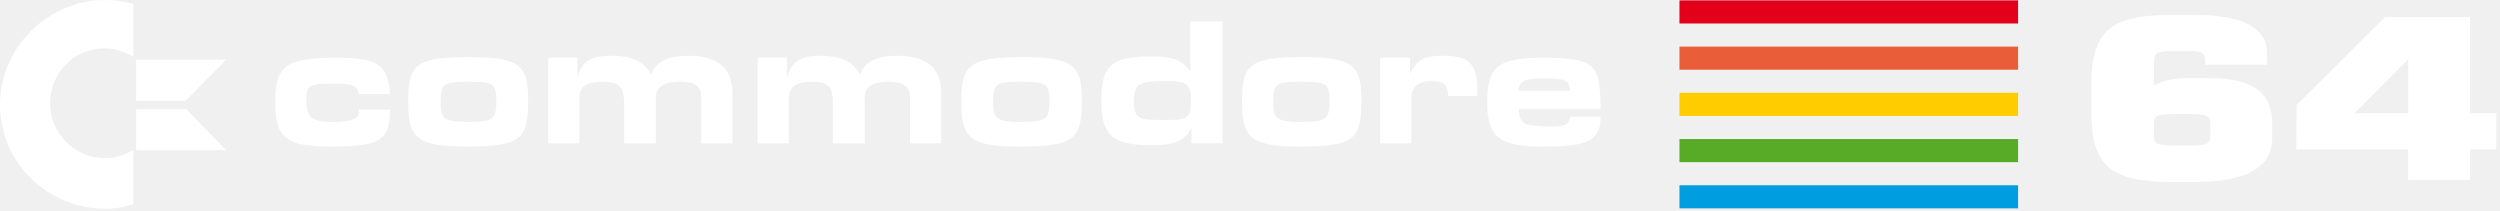
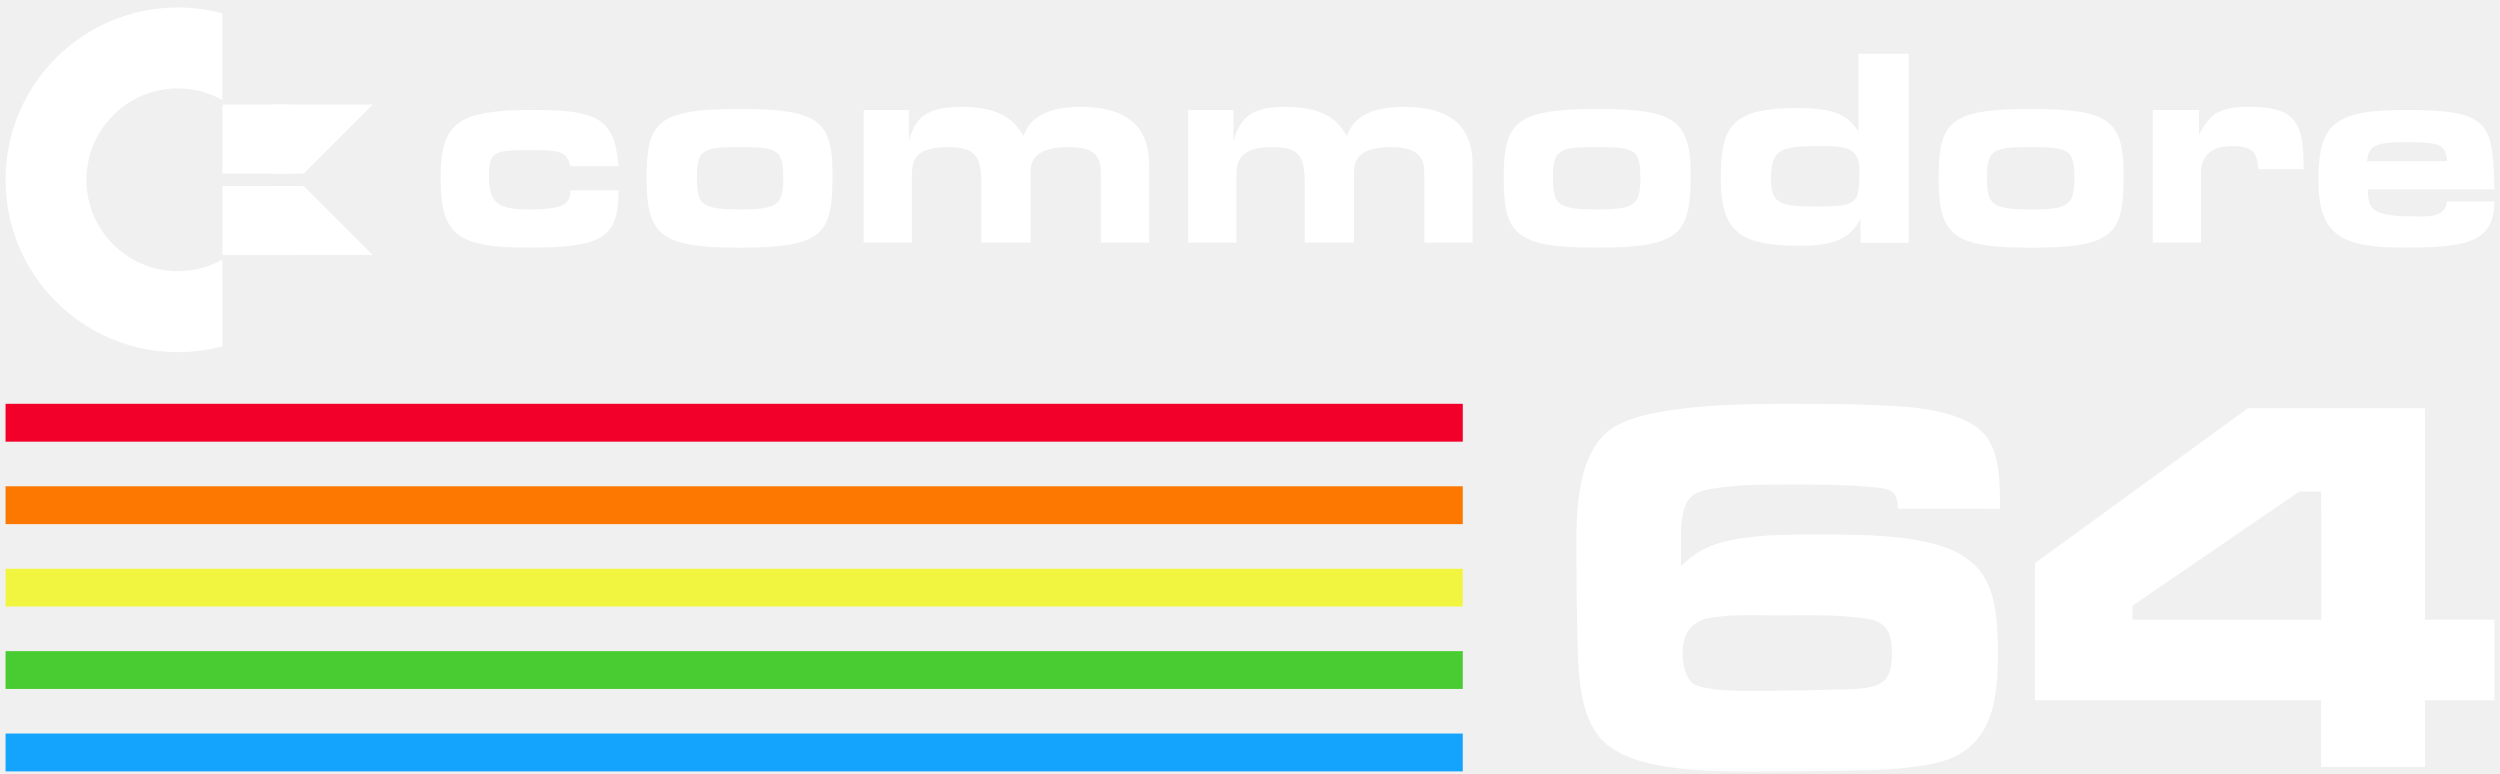
- <svg xmlns="http://www.w3.org/2000/svg" width="332" height="28" viewBox="0 0 332 28" fill="none">
-   <path d="M223.033 0.051H268.002V3.12H223.033V0.051Z" fill="#E2001A" />
-   <path d="M223.033 6.189H268.002V9.258H223.033V6.189Z" fill="#E95E38" />
-   <path d="M223.033 12.326H268.002V15.396H223.033V12.326Z" fill="#FFCC00" />
-   <path d="M223.033 18.464H268.002V21.532H223.033V18.464Z" fill="#57AB27" />
-   <path d="M223.033 24.603H268.002V27.671H223.033V24.603Z" fill="#009EE0" />
-   <path d="M301.75 18.326C301.75 22.215 298.332 24.159 291.492 24.159H287.992C284.138 24.159 281.467 23.493 279.974 22.166C278.48 20.836 277.736 18.534 277.736 15.26V10.856C277.736 7.602 278.48 5.311 279.974 3.981C281.466 2.651 284.138 1.987 287.992 1.987H291.492C294.668 1.987 297.056 2.413 298.656 3.267C300.258 4.121 301.058 5.37 301.058 7.017V8.595H292.835V8.03C292.835 7.514 292.687 7.176 292.388 7.017C292.089 6.859 291.492 6.778 290.597 6.778H288.642C287.531 6.778 286.818 6.868 286.507 7.047C286.193 7.225 286.038 7.651 286.038 8.326V11.36C287.229 10.706 288.71 10.38 290.476 10.38H293.365C296.269 10.38 298.392 10.871 299.736 11.852C301.078 12.834 301.75 14.348 301.75 16.391V18.326V18.326ZM187.252 7.668H183.291V19.032H187.424V13.092C187.424 11.543 188.372 10.767 190.095 10.767C191.816 10.767 192.248 11.284 192.333 12.746H196.209C196.209 8.872 195.692 7.408 191.559 7.408C189.061 7.408 188.2 7.925 187.253 9.819L187.252 7.668ZM24.733 14.495H18.082V19.95H30.037L24.733 14.495ZM30.036 7.921H18.081V13.375H24.657L30.036 7.921ZM206.281 16.795C202.322 16.795 201.718 16.45 201.718 14.469H212.57C212.398 8.961 212.398 7.668 205.078 7.668C198.876 7.668 197.498 8.787 197.498 13.695C197.498 18.259 199.308 19.378 204.303 19.465C209.901 19.465 212.571 19.206 212.571 15.504H208.522C208.349 16.364 208.006 16.795 206.281 16.795ZM201.633 12.06C201.805 10.854 202.149 10.423 204.904 10.423C207.92 10.423 208.349 10.596 208.521 12.06H201.633ZM47.66 12.49H51.793C51.449 8.614 50.329 7.668 44.561 7.668C38.016 7.668 36.552 8.699 36.552 13.523C36.552 18.345 37.93 19.464 44.044 19.464C50.502 19.464 51.794 18.603 51.794 14.555H47.661C47.661 15.675 47.231 16.193 44.044 16.193C41.288 16.193 40.686 15.505 40.686 13.265C40.686 11.112 41.288 11.112 44.562 11.112C46.971 11.112 47.401 11.371 47.66 12.49ZM143.677 13.177C143.677 8.528 142.3 7.582 135.668 7.582C128.521 7.582 127.661 8.787 127.661 13.608C127.661 18.431 128.865 19.464 135.668 19.464C142.903 19.465 143.677 18.26 143.677 13.177ZM131.88 13.438C131.88 11.112 132.397 10.855 135.411 10.855C138.769 10.855 139.371 10.94 139.371 13.438C139.371 15.763 138.94 16.194 135.754 16.194C132.31 16.194 131.88 15.848 131.88 13.438ZM180.791 13.177C180.791 8.528 179.499 7.582 172.871 7.582C165.809 7.582 164.948 8.699 164.948 13.523C164.948 18.431 166.153 19.464 172.871 19.464C180.102 19.465 180.791 18.26 180.791 13.177ZM169.081 13.438C169.081 11.112 169.597 10.855 172.611 10.855C175.97 10.855 176.572 10.94 176.572 13.438C176.572 15.763 176.142 16.194 172.956 16.194C169.513 16.194 169.081 15.848 169.081 13.438ZM70.136 13.177C70.136 8.528 68.844 7.582 62.214 7.582C55.067 7.582 54.205 8.699 54.205 13.523C54.205 18.431 55.412 19.464 62.214 19.464C69.448 19.465 70.136 18.26 70.136 13.177ZM58.509 13.438C58.509 11.112 59.026 10.855 61.955 10.855C65.313 10.855 65.916 10.94 65.916 13.438C65.916 15.763 65.484 16.194 62.299 16.194C58.939 16.194 58.509 15.848 58.509 13.438ZM158.058 2.844V9.475C157.111 8.183 156.25 7.496 152.806 7.496C147.295 7.496 146.261 8.96 146.261 13.437C146.261 18.002 147.726 19.291 153.064 19.291C156.423 19.291 157.456 18.431 158.231 16.967V19.03H162.365V2.842L158.058 2.844ZM155.044 10.768C157.368 10.768 158.145 11.112 158.145 12.919C158.145 15.676 157.971 15.937 154.701 15.937C151.428 15.937 150.567 15.848 150.567 13.524C150.567 10.854 151.6 10.768 155.044 10.768ZM17.708 7.547V0.524C16.289 0.15 15.316 0 13.898 0C6.5 0 0 6.203 0 13.898C0 21.819 6.574 27.722 13.972 27.722C15.317 27.722 16.064 27.572 17.708 27.122V19.95C16.063 20.77 15.243 20.995 13.898 20.995C9.788 20.995 6.648 17.559 6.648 13.748C6.648 9.789 9.712 6.425 13.822 6.425C15.243 6.425 16.438 6.8 17.708 7.547ZM76.68 7.668H72.806V19.032H76.939V13.177C76.939 11.456 77.8 10.854 80.126 10.854C82.279 10.854 82.882 11.628 82.882 13.781V19.032H87.101V13.006C87.101 11.37 88.392 10.854 90.372 10.854C92.267 10.854 93.128 11.371 93.128 13.006V19.032H97.261V12.316C97.261 8.96 95.194 7.408 91.406 7.408C88.133 7.408 86.927 8.614 86.496 9.905C85.635 8.441 84.43 7.408 81.157 7.408C78.057 7.408 77.196 8.441 76.679 10.336L76.68 7.668ZM104.495 7.668H100.62V19.032H104.753V13.177C104.753 11.456 105.786 10.854 107.852 10.854C110.006 10.854 110.608 11.543 110.608 13.781V19.032H114.829V13.006C114.829 11.37 116.035 10.854 118.016 10.854C119.91 10.854 120.856 11.456 120.856 13.006V19.032H124.99V12.316C124.99 8.96 122.924 7.408 119.135 7.408C115.863 7.408 114.742 8.527 114.227 9.905C113.365 8.441 112.159 7.408 108.887 7.408C105.874 7.408 105.099 8.441 104.496 10.336L104.495 7.668ZM331.525 19.843H328.025V23.891H319.804V19.843H304.947L304.988 13.951L316.752 2.255H328.025V15.052H331.525V19.843ZM319.805 15.052V7.881L312.682 15.052H319.805ZM293.529 17.998V16.422C293.529 15.864 293.345 15.513 292.978 15.364C292.613 15.217 291.818 15.14 290.597 15.14H289.011C287.788 15.14 286.988 15.209 286.609 15.35C286.228 15.487 286.039 15.844 286.039 16.42V17.996C286.039 18.593 286.228 18.965 286.609 19.111C286.988 19.259 287.789 19.336 289.011 19.336H290.597C291.845 19.336 292.646 19.261 292.999 19.111C293.351 18.967 293.529 18.595 293.529 17.998Z" fill="white" />
+ <svg xmlns="http://www.w3.org/2000/svg" width="333" height="103" viewBox="0 0 333 103" fill="none">
+   <path fill-rule="evenodd" clip-rule="evenodd" d="M0.74 53.787H194.842V58.83H0.74V53.787Z" fill="#F20029" />
+   <path fill-rule="evenodd" clip-rule="evenodd" d="M0.74 64.772H194.842V69.815H0.74V64.772Z" fill="#FD7801" />
+   <path fill-rule="evenodd" clip-rule="evenodd" d="M0.74 75.756H194.842V80.79H0.74V75.756Z" fill="#F2F540" />
+   <path fill-rule="evenodd" clip-rule="evenodd" d="M0.74 86.732H194.842V91.767H0.74V86.732Z" fill="#48CC31" />
+   <path fill-rule="evenodd" clip-rule="evenodd" d="M0.74 97.707H194.842V102.75H0.74V97.707Z" fill="#14A3FD" />
+   <path d="M252.788 67.769C252.788 67.053 252.719 66.051 252.071 65.55C251.423 65.049 250.422 64.98 249.705 64.902C245.974 64.54 242.106 64.54 238.306 64.54C234.791 64.54 230.992 64.54 227.555 65.187C226.769 65.334 226.052 65.541 225.405 66.051C223.755 67.338 223.902 70.921 223.902 72.787V74.652V75.438C224.765 74.574 225.62 73.857 226.7 73.287C230.715 70.99 238.746 71.206 243.254 71.206C248.125 71.206 254.075 71.275 258.738 72.787C260.456 73.356 261.89 74.151 263.185 75.438C266.052 78.236 266.121 83.607 266.121 87.337C266.121 94.151 264.973 100.239 257.373 101.741C254.437 102.311 251.423 102.527 248.487 102.605C244.187 102.674 239.955 102.752 235.655 102.752C229.636 102.752 218.392 103.115 213.798 98.952C210.5 96.016 210.284 90.282 210.145 86.189C210.076 83.037 209.999 79.807 209.999 76.655C209.999 70.921 209.351 61.603 214.083 57.528C218.6 53.581 234.006 53.797 239.662 53.797C242.814 53.797 245.966 53.797 249.126 53.944C253.496 54.091 260.879 54.298 264.178 57.674C266.475 60.041 266.398 64.695 266.398 67.778L252.788 67.769ZM248.634 82.398C244.765 81.828 240.603 81.966 236.665 81.966C233.798 81.966 230.862 81.819 227.995 82.251C225.197 82.683 224.126 84.401 224.126 87.121C224.126 88.339 224.411 89.919 225.275 90.852C226.708 92.355 234.809 92.001 236.674 92.001C239.187 92.001 241.622 91.931 244.126 91.854C245.923 91.785 249.575 92.001 251.009 90.636C251.873 89.773 252.011 88.201 252.011 87.052C252.002 84.393 251.423 82.821 248.634 82.398Z" fill="white" />
+   <path d="M323.013 93.278V102.164H309.179V93.278H271.053V75.014L299.429 54.375H323.004V82.535H332.262V93.287L323.013 93.278ZM309.187 65.48H306.251L284.041 80.679V82.544H309.196L309.187 65.48Z" fill="white" />
+   <path d="M292.907 14.652H286.75V32.312H293.175V23.08C293.175 20.671 294.652 19.462 297.329 19.462C300.006 19.462 300.679 20.265 300.809 22.536H306.836C306.836 16.517 306.033 14.237 299.608 14.237C295.722 14.237 294.384 15.04 292.916 17.985L292.907 14.652ZM322.484 28.831C316.327 28.831 315.394 28.296 315.394 25.213H332.259C331.992 16.647 331.992 14.643 320.61 14.643C310.973 14.643 308.823 16.379 308.823 24.013C308.823 31.111 311.638 32.847 319.401 32.985C328.106 32.985 332.251 32.579 332.251 26.828H325.955C325.696 28.166 325.161 28.831 322.484 28.831ZM315.265 21.474C315.532 19.6 316.068 18.927 320.351 18.927C325.04 18.927 325.705 19.194 325.973 21.474H315.265ZM75.965 22.139H82.389C81.854 16.111 80.11 14.643 71.146 14.643C60.973 14.643 58.693 16.25 58.693 23.745C58.693 31.241 60.835 32.985 70.343 32.985C80.386 32.985 82.389 31.647 82.389 25.351H75.965C75.965 27.096 75.3 27.899 70.343 27.899C66.059 27.899 65.118 26.828 65.118 23.348C65.118 19.997 66.051 19.997 71.146 19.997C74.894 19.997 75.559 20.403 75.965 22.139ZM225.187 23.21C225.187 15.982 223.045 14.514 212.735 14.514C201.621 14.514 200.291 16.388 200.291 23.883C200.291 31.379 202.165 32.985 212.735 32.985C223.978 32.985 225.187 31.111 225.187 23.21ZM206.854 23.616C206.854 19.997 207.657 19.6 212.346 19.6C217.57 19.6 218.503 19.73 218.503 23.616C218.503 27.234 217.83 27.899 212.881 27.899C207.519 27.899 206.854 27.363 206.854 23.616ZM282.864 23.21C282.864 15.982 280.852 14.514 270.55 14.514C259.574 14.514 258.235 16.25 258.235 23.754C258.235 31.387 260.109 32.994 270.55 32.994C281.802 32.985 282.864 31.111 282.864 23.21ZM264.669 23.616C264.669 19.997 265.472 19.6 270.152 19.6C275.377 19.6 276.31 19.73 276.31 23.616C276.31 27.234 275.645 27.899 270.688 27.899C265.342 27.899 264.669 27.363 264.669 23.616ZM110.895 23.21C110.895 15.982 108.883 14.514 98.581 14.514C87.467 14.514 86.129 16.25 86.129 23.754C86.129 31.387 88.002 32.994 98.581 32.994C109.825 32.985 110.895 31.111 110.895 23.21ZM92.821 23.616C92.821 19.997 93.624 19.6 98.175 19.6C103.4 19.6 104.332 19.73 104.332 23.616C104.332 27.234 103.659 27.899 98.711 27.899C93.486 27.899 92.821 27.363 92.821 23.616ZM247.545 7.156V17.467C246.076 15.455 244.738 14.393 239.384 14.393C230.817 14.393 229.211 16.673 229.211 23.633C229.211 30.731 231.491 32.735 239.79 32.735C245.014 32.735 246.621 31.396 247.821 29.125V32.337H254.246V7.156H247.545ZM242.855 19.462C246.465 19.462 247.674 19.997 247.674 22.804C247.674 27.087 247.406 27.493 242.32 27.493C237.234 27.493 235.895 27.355 235.895 23.745C235.895 19.6 237.501 19.462 242.855 19.462ZM121.059 14.652H115.04V32.312H121.465V23.21C121.465 20.533 122.804 19.6 126.422 19.6C129.773 19.6 130.705 20.8 130.705 24.151V32.312H137.268V22.942C137.268 20.395 139.272 19.6 142.355 19.6C145.299 19.6 146.638 20.403 146.638 22.942V32.312H153.063V21.871C153.063 16.655 149.85 14.237 143.961 14.237C138.875 14.237 137.001 16.111 136.327 18.123C134.989 15.844 133.115 14.237 128.028 14.237C123.21 14.237 121.871 15.844 121.068 18.788L121.059 14.652ZM164.289 14.652H158.261V32.312H164.686V23.21C164.686 20.533 166.293 19.6 169.505 19.6C172.856 19.6 173.788 20.671 173.788 24.151V32.312H180.351V22.942C180.351 20.395 182.225 19.6 185.308 19.6C188.253 19.6 189.721 20.533 189.721 22.942V32.312H196.146V21.871C196.146 16.655 192.933 14.237 187.044 14.237C181.957 14.237 180.213 15.973 179.41 18.123C178.071 15.844 176.198 14.237 171.111 14.237C166.431 14.237 165.222 15.844 164.289 18.788V14.652Z" fill="white" />
+   <path d="M29.626 34.573C27.864 35.557 25.844 36.127 23.685 36.127C16.975 36.127 11.509 30.67 11.509 23.951C11.509 17.233 16.966 11.775 23.685 11.775C25.844 11.775 27.864 12.336 29.626 13.33V1.775C27.735 1.266 25.74 0.998 23.685 0.998C11.017 0.998 0.74 11.274 0.74 23.951C0.74 36.628 11.017 46.904 23.694 46.904C25.749 46.904 27.735 46.628 29.635 46.127L29.626 34.573Z" fill="white" />
+   <path d="M39.256 13.932H29.627V23.12H39.256V13.932Z" fill="white" />
+   <path d="M49.644 13.932L40.456 23.111H36.225V13.932H49.644Z" fill="white" />
+   <path d="M39.256 24.787H29.627V33.975H39.256V24.787Z" fill="white" />
+   <path d="M49.644 33.967L40.456 24.787H36.225V33.967H49.644Z" fill="white" />
</svg>
